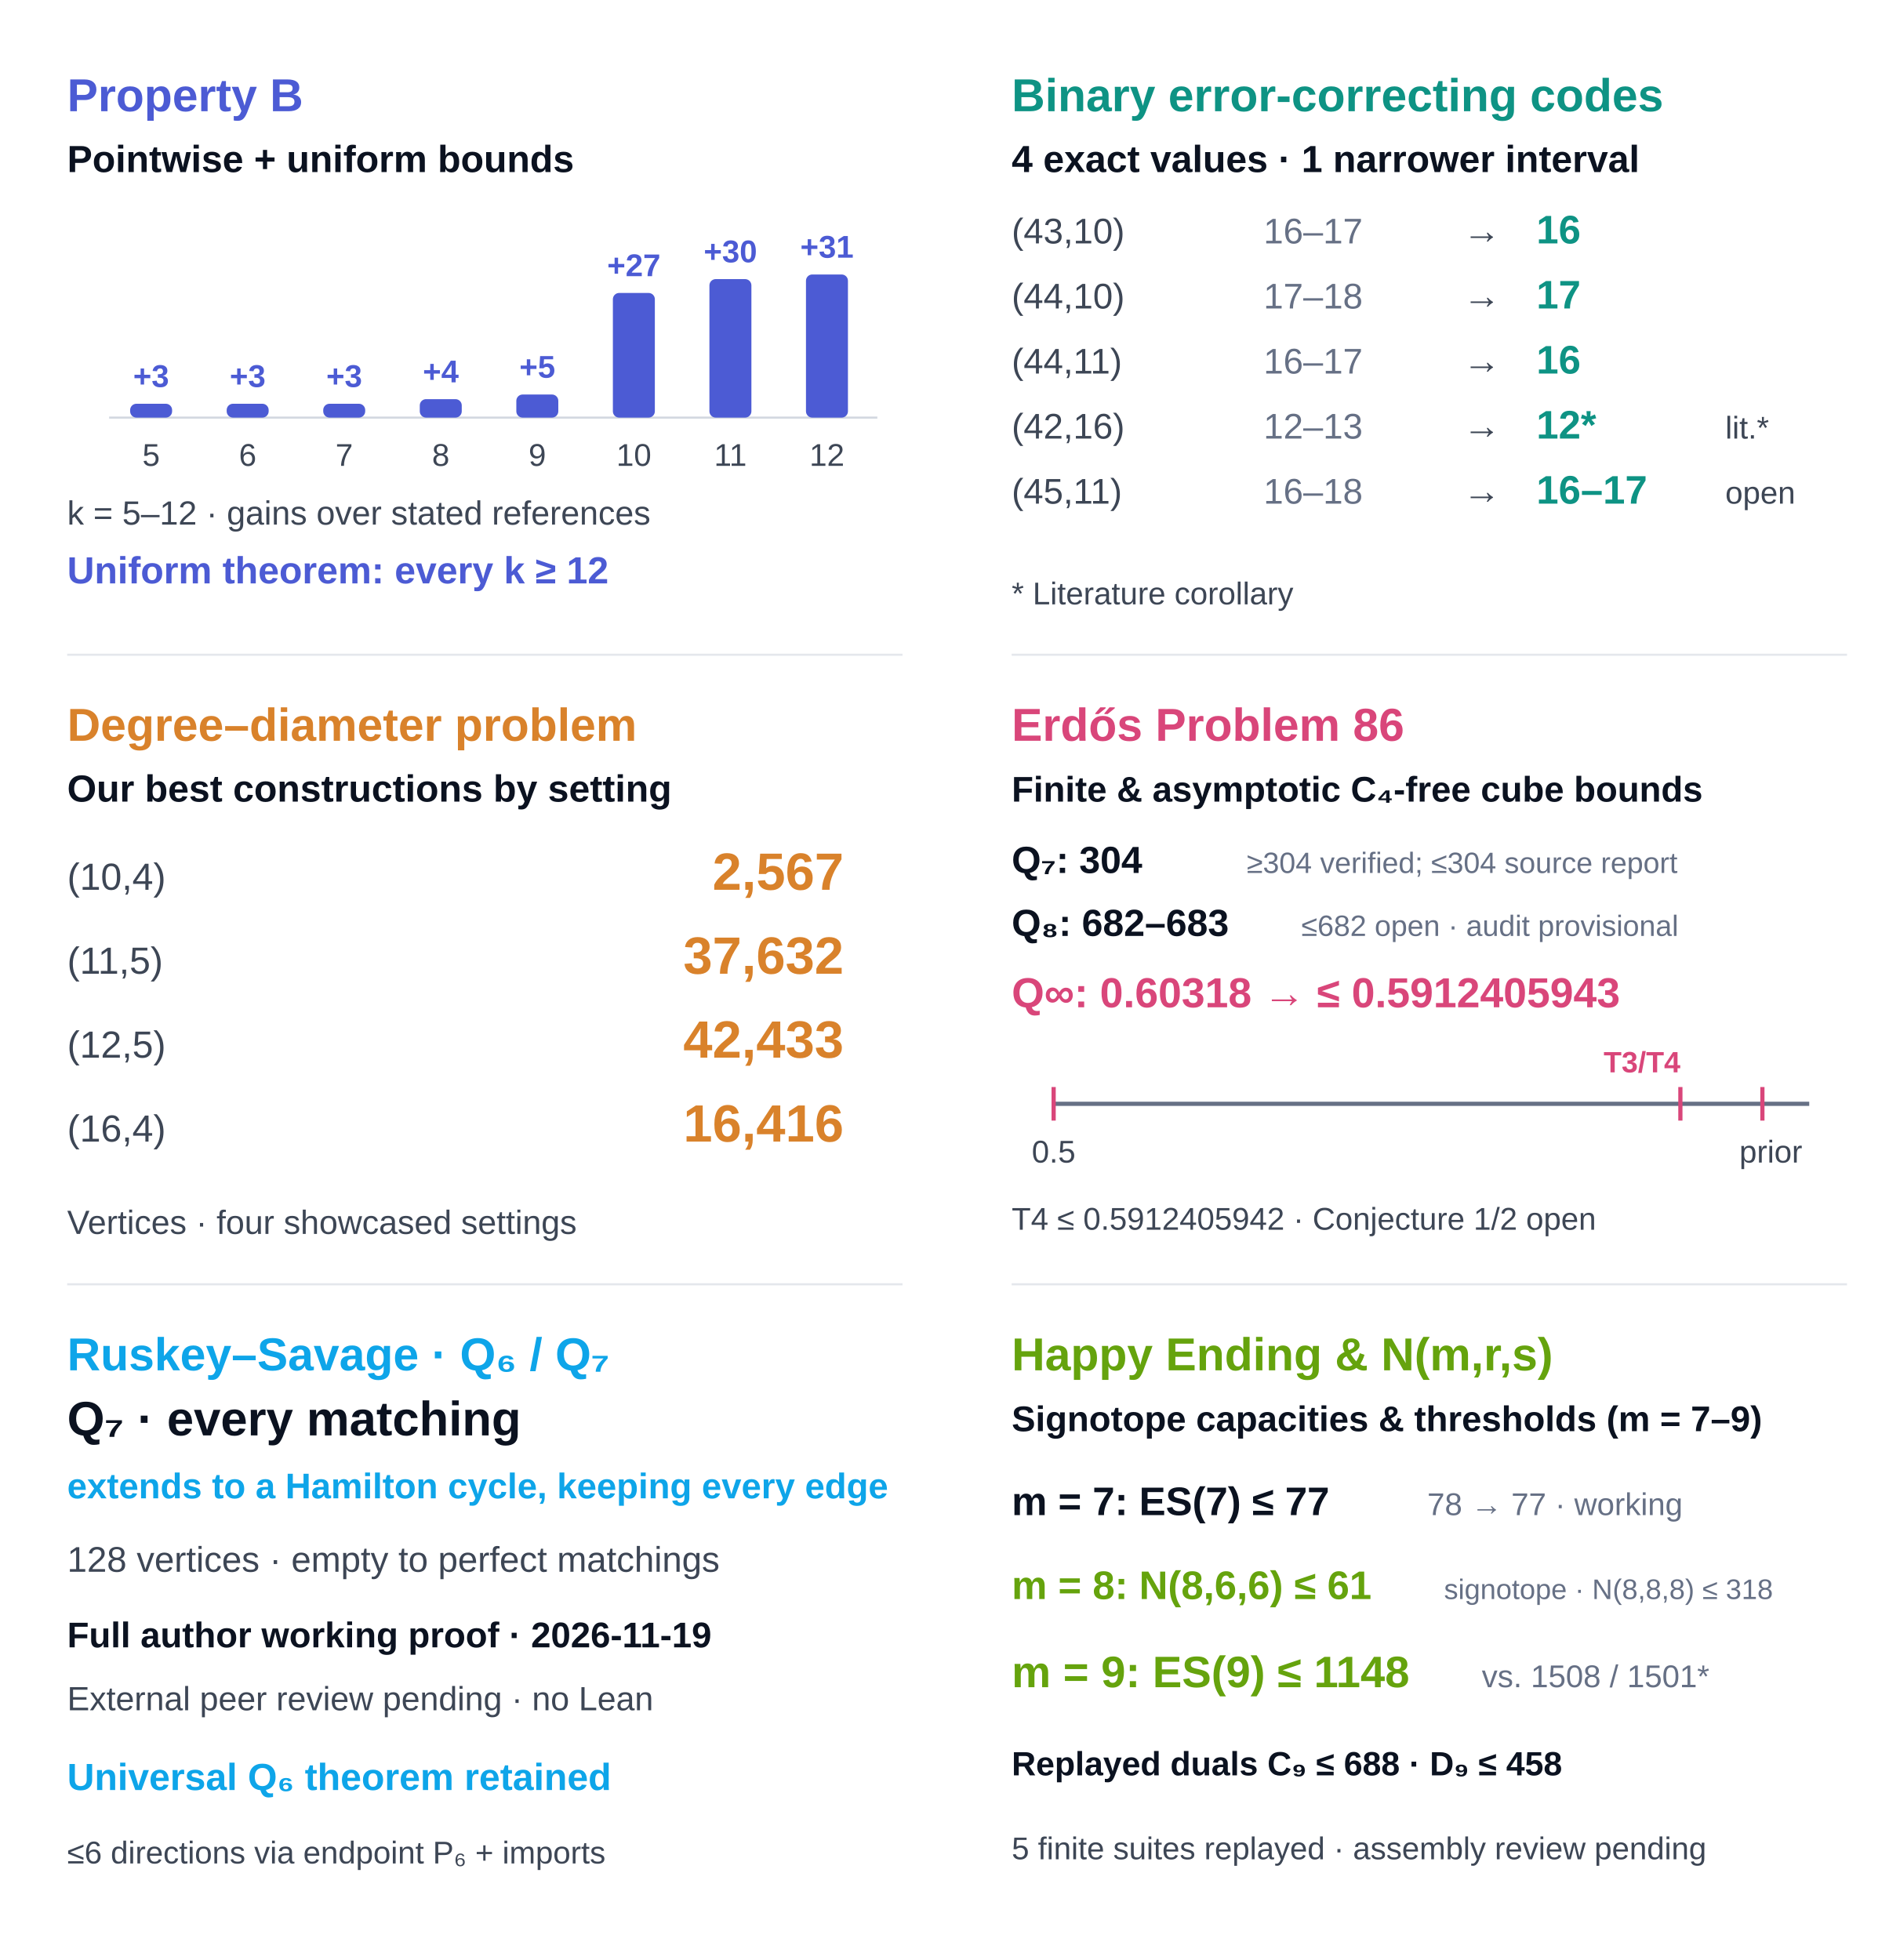
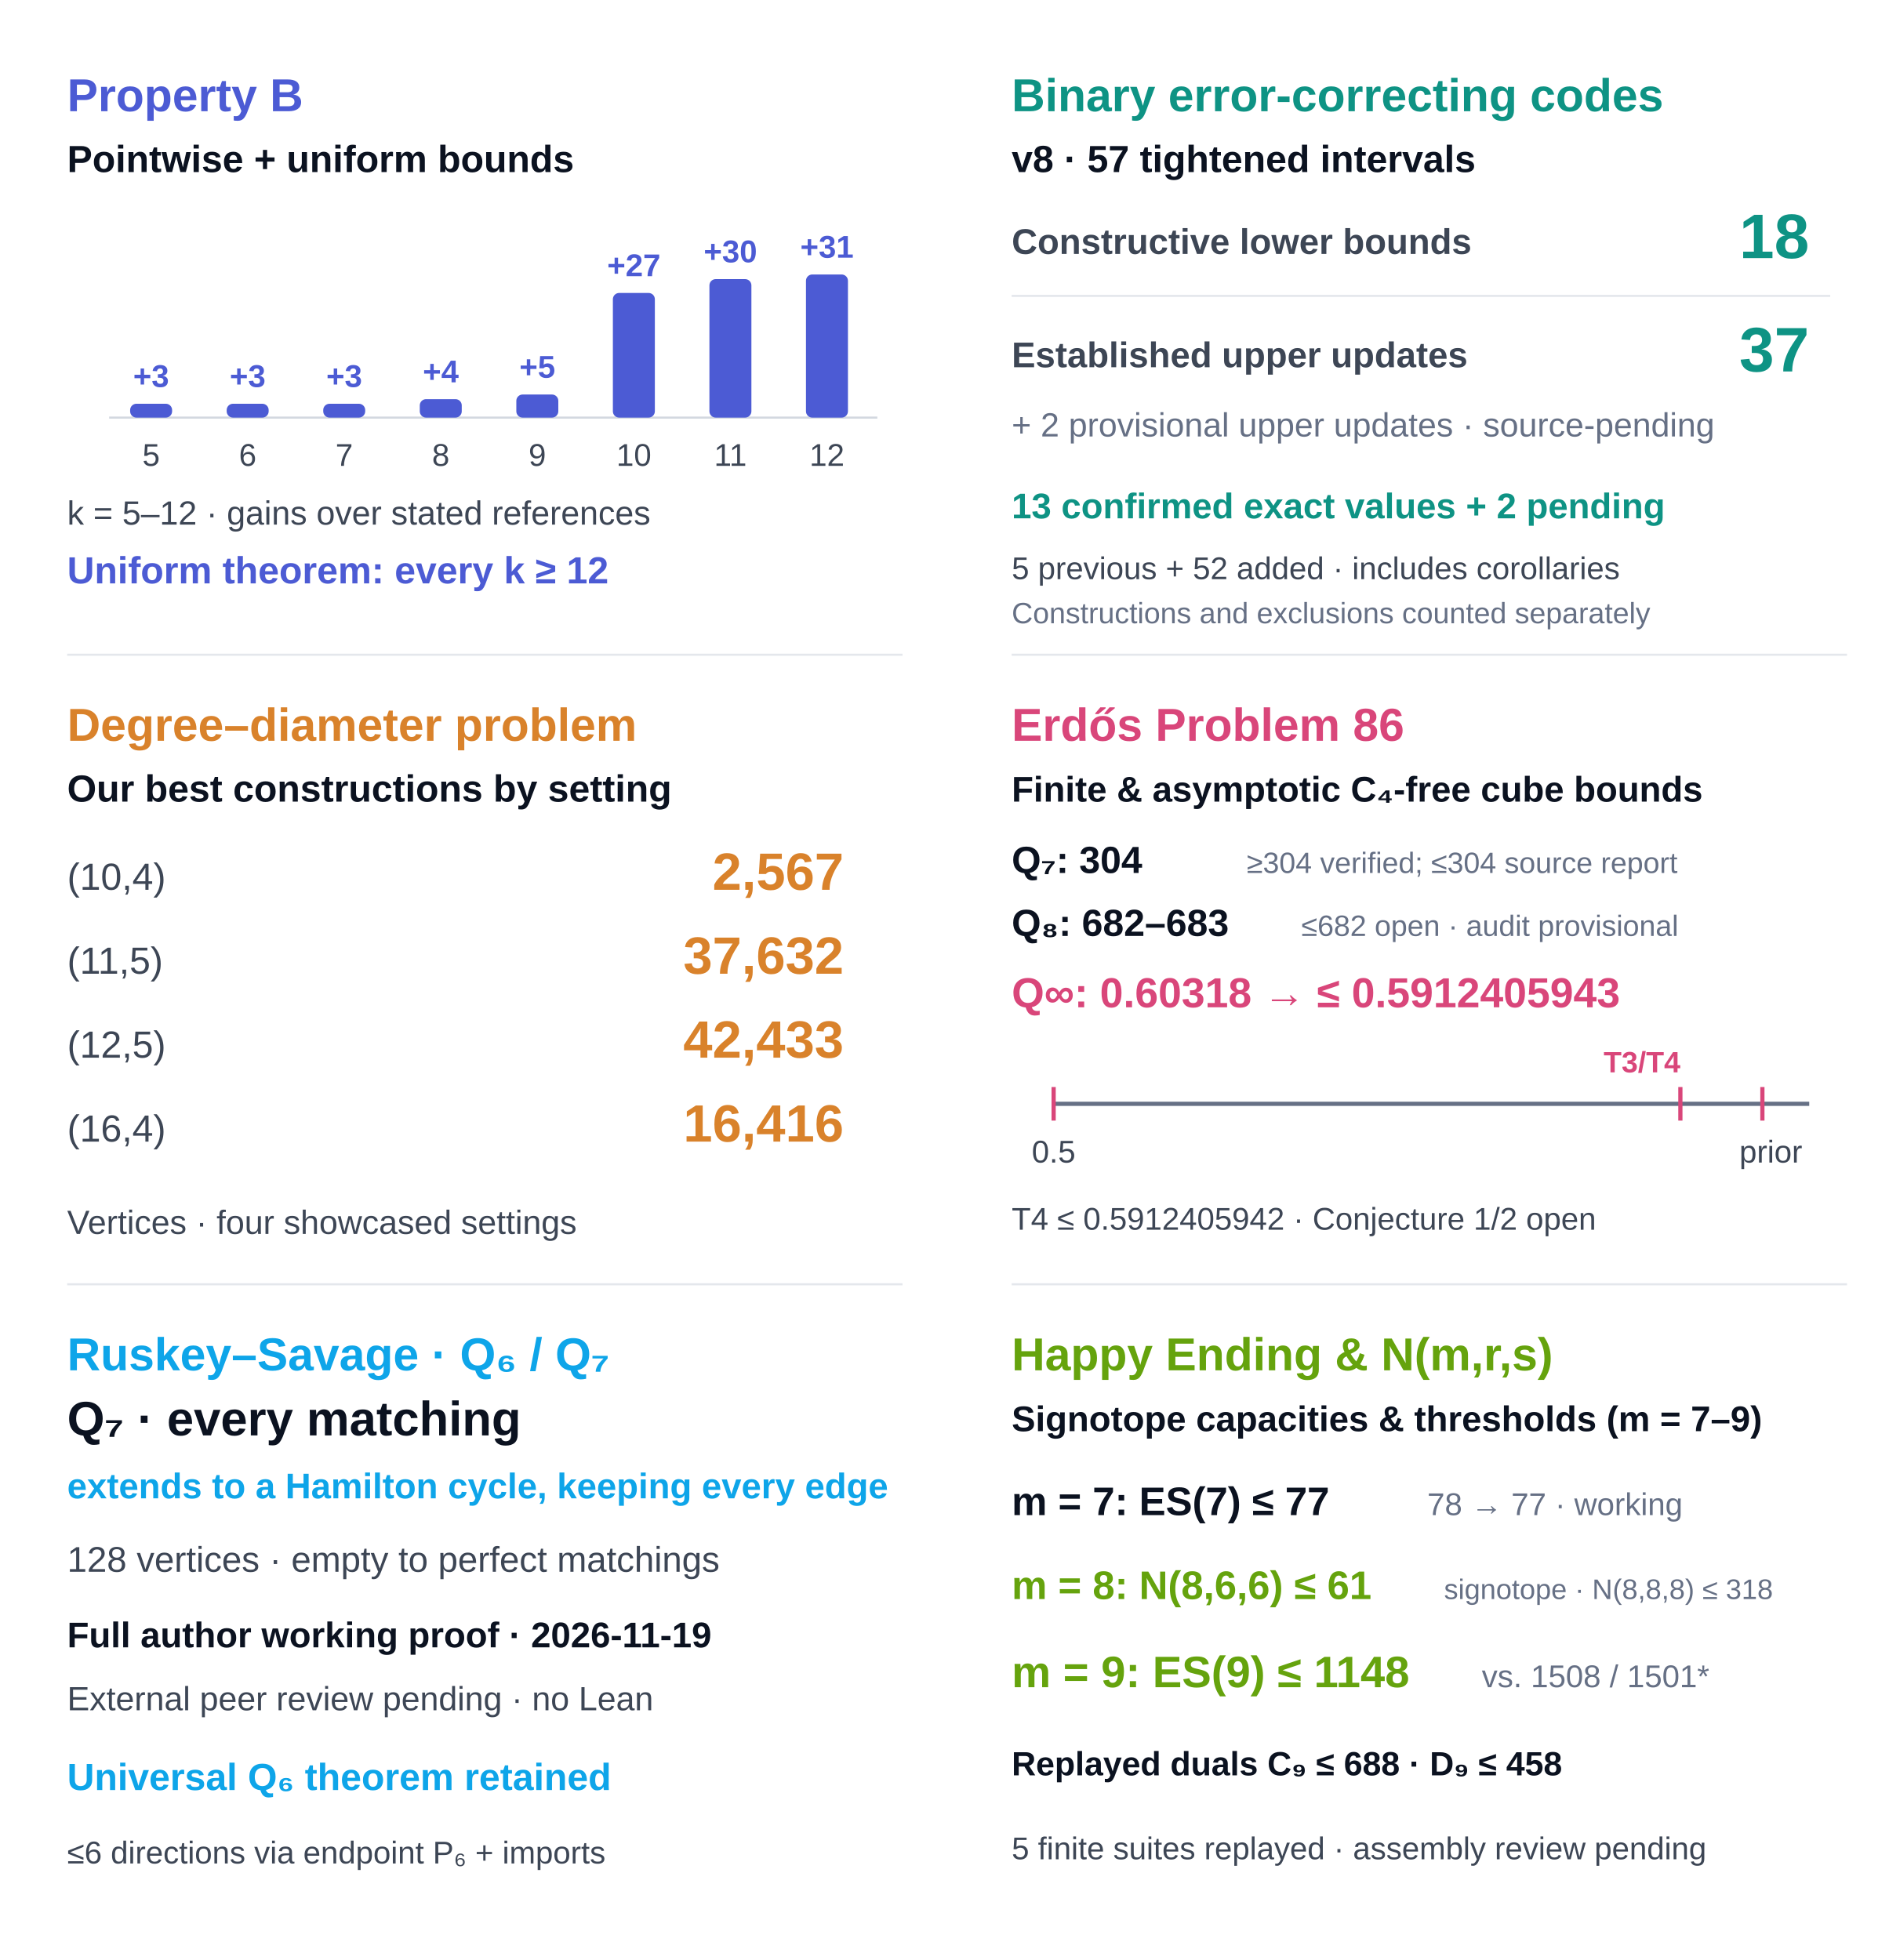
<svg xmlns="http://www.w3.org/2000/svg" width="900" height="934" viewBox="0 0 900 934" role="img">
  <rect width="900" height="934" fill="white" />
  <g font-family="Arial, PingFang SC, Microsoft YaHei, sans-serif">
    <text x="32" y="53" font-size="22" fill="#4C5BD4" font-weight="650" text-anchor="start">Property B</text>
    <text x="32" y="82" font-size="18" fill="#0B1220" font-weight="550" text-anchor="start">Pointwise + uniform bounds</text>
    <line x1="52" y1="199" x2="418" y2="199" stroke="#D3D8E0" stroke-width="1" />
    <rect x="62" y="192.4" width="20" height="6.6" rx="3" fill="#4C5BD4" />
    <text x="72" y="184.4" font-size="15" fill="#4C5BD4" font-weight="600" text-anchor="middle">+3</text>
    <text x="72" y="222" font-size="15" fill="#3D4655" font-weight="400" text-anchor="middle">5</text>
    <rect x="108" y="192.4" width="20" height="6.6" rx="3" fill="#4C5BD4" />
    <text x="118" y="184.4" font-size="15" fill="#4C5BD4" font-weight="600" text-anchor="middle">+3</text>
    <text x="118" y="222" font-size="15" fill="#3D4655" font-weight="400" text-anchor="middle">6</text>
    <rect x="154" y="192.4" width="20" height="6.6" rx="3" fill="#4C5BD4" />
    <text x="164" y="184.4" font-size="15" fill="#4C5BD4" font-weight="600" text-anchor="middle">+3</text>
    <text x="164" y="222" font-size="15" fill="#3D4655" font-weight="400" text-anchor="middle">7</text>
    <rect x="200" y="190.2" width="20" height="8.8" rx="3" fill="#4C5BD4" />
    <text x="210" y="182.2" font-size="15" fill="#4C5BD4" font-weight="600" text-anchor="middle">+4</text>
    <text x="210" y="222" font-size="15" fill="#3D4655" font-weight="400" text-anchor="middle">8</text>
    <rect x="246" y="188.0" width="20" height="11.0" rx="3" fill="#4C5BD4" />
    <text x="256" y="180.0" font-size="15" fill="#4C5BD4" font-weight="600" text-anchor="middle">+5</text>
    <text x="256" y="222" font-size="15" fill="#3D4655" font-weight="400" text-anchor="middle">9</text>
    <rect x="292" y="139.6" width="20" height="59.4" rx="3" fill="#4C5BD4" />
    <text x="302" y="131.6" font-size="15" fill="#4C5BD4" font-weight="600" text-anchor="middle">+27</text>
    <text x="302" y="222" font-size="15" fill="#3D4655" font-weight="400" text-anchor="middle">10</text>
    <rect x="338" y="133.0" width="20" height="66.0" rx="3" fill="#4C5BD4" />
    <text x="348" y="125.0" font-size="15" fill="#4C5BD4" font-weight="600" text-anchor="middle">+30</text>
    <text x="348" y="222" font-size="15" fill="#3D4655" font-weight="400" text-anchor="middle">11</text>
    <rect x="384" y="130.8" width="20" height="68.2" rx="3" fill="#4C5BD4" />
    <text x="394" y="122.8" font-size="15" fill="#4C5BD4" font-weight="600" text-anchor="middle">+31</text>
    <text x="394" y="222" font-size="15" fill="#3D4655" font-weight="400" text-anchor="middle">12</text>
    <text x="32" y="250" font-size="16" fill="#3D4655" font-weight="400" text-anchor="start">k = 5–12 · gains over stated references</text>
    <text x="32" y="278" font-size="18" fill="#4C5BD4" font-weight="550" text-anchor="start">Uniform theorem: every k ≥ 12</text>
    <line x1="32" y1="312" x2="430" y2="312" stroke="#E4E7EC" stroke-width="1" />
    <text x="482" y="53" font-size="22" fill="#0E9384" font-weight="650" text-anchor="start">Binary error-correcting codes</text>
-     <text x="482" y="82" font-size="18" fill="#0B1220" font-weight="550" text-anchor="start">4 exact values · 1 narrower interval</text>
-     <text x="482" y="116" font-size="17" fill="#3D4655" font-weight="400" text-anchor="start">(43,10)</text>
-     <text x="602" y="116" font-size="17" fill="#667085" font-weight="400" text-anchor="start">16–17</text>
-     <text x="697" y="116" font-size="18" fill="#3D4655" font-weight="400" text-anchor="start">→</text>
-     <text x="732" y="116" font-size="19" fill="#0E9384" font-weight="650" text-anchor="start">16</text>
-     <text x="822" y="116" font-size="15" fill="#3D4655" font-weight="400" text-anchor="start" />
-     <text x="482" y="147" font-size="17" fill="#3D4655" font-weight="400" text-anchor="start">(44,10)</text>
-     <text x="602" y="147" font-size="17" fill="#667085" font-weight="400" text-anchor="start">17–18</text>
-     <text x="697" y="147" font-size="18" fill="#3D4655" font-weight="400" text-anchor="start">→</text>
-     <text x="732" y="147" font-size="19" fill="#0E9384" font-weight="650" text-anchor="start">17</text>
-     <text x="822" y="147" font-size="15" fill="#3D4655" font-weight="400" text-anchor="start" />
-     <text x="482" y="178" font-size="17" fill="#3D4655" font-weight="400" text-anchor="start">(44,11)</text>
-     <text x="602" y="178" font-size="17" fill="#667085" font-weight="400" text-anchor="start">16–17</text>
-     <text x="697" y="178" font-size="18" fill="#3D4655" font-weight="400" text-anchor="start">→</text>
-     <text x="732" y="178" font-size="19" fill="#0E9384" font-weight="650" text-anchor="start">16</text>
-     <text x="822" y="178" font-size="15" fill="#3D4655" font-weight="400" text-anchor="start" />
-     <text x="482" y="209" font-size="17" fill="#3D4655" font-weight="400" text-anchor="start">(42,16)</text>
-     <text x="602" y="209" font-size="17" fill="#667085" font-weight="400" text-anchor="start">12–13</text>
-     <text x="697" y="209" font-size="18" fill="#3D4655" font-weight="400" text-anchor="start">→</text>
-     <text x="732" y="209" font-size="19" fill="#0E9384" font-weight="650" text-anchor="start">12*</text>
-     <text x="822" y="209" font-size="15" fill="#3D4655" font-weight="400" text-anchor="start">lit.*</text>
-     <text x="482" y="240" font-size="17" fill="#3D4655" font-weight="400" text-anchor="start">(45,11)</text>
-     <text x="602" y="240" font-size="17" fill="#667085" font-weight="400" text-anchor="start">16–18</text>
-     <text x="697" y="240" font-size="18" fill="#3D4655" font-weight="400" text-anchor="start">→</text>
-     <text x="732" y="240" font-size="19" fill="#0E9384" font-weight="650" text-anchor="start">16–17</text>
-     <text x="822" y="240" font-size="15" fill="#3D4655" font-weight="400" text-anchor="start">open</text>
-     <text x="482" y="288" font-size="15" fill="#3D4655" font-weight="400" text-anchor="start">* Literature corollary</text>
+     <text x="482" y="82" font-size="18" fill="#0B1220" font-weight="550" text-anchor="start">v8 · 57 tightened intervals</text>
+     <text x="482" y="121" font-size="17" fill="#3D4655" font-weight="550" text-anchor="start">Constructive lower bounds</text>
+     <text x="862" y="123" font-size="30" fill="#0E9384" font-weight="650" text-anchor="end">18</text>
+     <line x1="482" y1="141" x2="872" y2="141" stroke="#E4E7EC" stroke-width="1" />
+     <text x="482" y="175" font-size="17" fill="#3D4655" font-weight="550" text-anchor="start">Established upper updates</text>
+     <text x="862" y="177" font-size="30" fill="#0E9384" font-weight="650" text-anchor="end">37</text>
+     <text x="482" y="208" font-size="16" fill="#667085" font-weight="400" text-anchor="start">+ 2 provisional upper updates · source-pending</text>
+     <text x="482" y="247" font-size="17" fill="#0E9384" font-weight="600" text-anchor="start">13 confirmed exact values + 2 pending</text>
+     <text x="482" y="276" font-size="15" fill="#3D4655" font-weight="400" text-anchor="start">5 previous + 52 added · includes corollaries</text>
+     <text x="482" y="297" font-size="14" fill="#667085" font-weight="400" text-anchor="start">Constructions and exclusions counted separately</text>
    <line x1="482" y1="312" x2="880" y2="312" stroke="#E4E7EC" stroke-width="1" />
    <text x="32" y="353" font-size="22" fill="#D9822B" font-weight="650" text-anchor="start">Degree–diameter problem</text>
    <text x="32" y="382" font-size="18" fill="#0B1220" font-weight="550" text-anchor="start">Our best constructions by setting</text>
    <text x="32" y="424" font-size="18" fill="#3D4655" font-weight="400" text-anchor="start">(10,4)</text>
    <text x="402" y="424" font-size="25" fill="#D9822B" font-weight="650" text-anchor="end">2,567</text>
    <text x="32" y="464" font-size="18" fill="#3D4655" font-weight="400" text-anchor="start">(11,5)</text>
    <text x="402" y="464" font-size="25" fill="#D9822B" font-weight="650" text-anchor="end">37,632</text>
    <text x="32" y="504" font-size="18" fill="#3D4655" font-weight="400" text-anchor="start">(12,5)</text>
    <text x="402" y="504" font-size="25" fill="#D9822B" font-weight="650" text-anchor="end">42,433</text>
    <text x="32" y="544" font-size="18" fill="#3D4655" font-weight="400" text-anchor="start">(16,4)</text>
    <text x="402" y="544" font-size="25" fill="#D9822B" font-weight="650" text-anchor="end">16,416</text>
    <text x="32" y="588" font-size="16" fill="#3D4655" font-weight="400" text-anchor="start">Vertices · four showcased settings</text>
    <line x1="32" y1="612" x2="430" y2="612" stroke="#E4E7EC" stroke-width="1" />
    <text x="482" y="353" font-size="22" fill="#D9467A" font-weight="650" text-anchor="start">Erdős Problem 86</text>
    <text x="482" y="382" font-size="17" fill="#0B1220" font-weight="550" text-anchor="start">Finite &amp; asymptotic C₄-free cube bounds</text>
    <text x="482" y="416" font-size="18" fill="#0B1220" font-weight="600" text-anchor="start">Q₇: 304</text>
    <text x="594" y="416" font-size="14" fill="#667085" font-weight="400" text-anchor="start">≥304 verified; ≤304 source report</text>
    <text x="482" y="446" font-size="18" fill="#0B1220" font-weight="600" text-anchor="start">Q₈: 682–683</text>
    <text x="620" y="446" font-size="14" fill="#667085" font-weight="400" text-anchor="start">≤682 open · audit provisional</text>
    <text x="482" y="480" font-size="20" fill="#D9467A" font-weight="650" text-anchor="start">Q∞: 0.60318 → ≤ 0.5912405943</text>
    <line x1="502.0" y1="526" x2="862.0" y2="526" stroke="#667085" stroke-width="2" />
    <line x1="502.0" y1="518" x2="502.0" y2="534" stroke="#D9467A" stroke-width="2" />
    <line x1="800.606" y1="518" x2="800.606" y2="534" stroke="#D9467A" stroke-width="2" />
    <line x1="839.68" y1="518" x2="839.68" y2="534" stroke="#D9467A" stroke-width="2" />
    <text x="502.0" y="554" font-size="15" fill="#3D4655" font-weight="400" text-anchor="middle">0.5</text>
    <text x="800.606" y="511" font-size="14" fill="#D9467A" font-weight="600" text-anchor="end">T3/T4</text>
    <text x="843.68" y="554" font-size="15" fill="#3D4655" font-weight="400" text-anchor="middle">prior</text>
    <text x="482" y="586" font-size="15" fill="#3D4655" font-weight="400" text-anchor="start">T4 ≤ 0.5912405942 · Conjecture 1/2 open</text>
    <line x1="482" y1="612" x2="880" y2="612" stroke="#E4E7EC" stroke-width="1" />
    <text x="32" y="653" font-size="22" fill="#0EA5E9" font-weight="650" text-anchor="start">Ruskey–Savage · Q₆ / Q₇</text>
    <text x="32" y="684" font-size="23" fill="#0B1220" font-weight="600" text-anchor="start">Q₇ · every matching</text>
    <text x="32" y="714" font-size="17" fill="#0EA5E9" font-weight="600" text-anchor="start">extends to a Hamilton cycle, keeping every edge</text>
    <text x="32" y="749" font-size="17" fill="#3D4655" font-weight="400" text-anchor="start">128 vertices · empty to perfect matchings</text>
    <text x="32" y="785" font-size="17" fill="#0B1220" font-weight="550" text-anchor="start">Full author working proof · 2026-11-19</text>
    <text x="32" y="815" font-size="16" fill="#3D4655" font-weight="400" text-anchor="start">External peer review pending · no Lean</text>
    <text x="32" y="853" font-size="18" fill="#0EA5E9" font-weight="550" text-anchor="start">Universal Q₆ theorem retained</text>
    <text x="32" y="888" font-size="15" fill="#3D4655" font-weight="400" text-anchor="start">≤6 directions via endpoint P₆ + imports</text>
    <text x="482" y="653" font-size="22" fill="#65A30D" font-weight="650" text-anchor="start">Happy Ending &amp; N(m,r,s)</text>
    <text x="482" y="682" font-size="17" fill="#0B1220" font-weight="550" text-anchor="start">Signotope capacities &amp; thresholds (m = 7–9)</text>
    <text x="482" y="722" font-size="19" fill="#0B1220" font-weight="600" text-anchor="start">m = 7: ES(7) ≤ 77</text>
    <text x="680" y="722" font-size="15" fill="#667085" font-weight="400" text-anchor="start">78 → 77 · working</text>
    <text x="482" y="762" font-size="19" fill="#65A30D" font-weight="650" text-anchor="start">m = 8: N(8,6,6) ≤ 61</text>
    <text x="688" y="762" font-size="13.5" fill="#667085" font-weight="400" text-anchor="start">signotope · N(8,8,8) ≤ 318</text>
    <text x="482" y="804" font-size="21" fill="#65A30D" font-weight="650" text-anchor="start">m = 9: ES(9) ≤ 1148</text>
    <text x="706" y="804" font-size="15" fill="#667085" font-weight="400" text-anchor="start">vs. 1508 / 1501*</text>
    <text x="482" y="846" font-size="16" fill="#0B1220" font-weight="550" text-anchor="start">Replayed duals C₉ ≤ 688 · D₉ ≤ 458</text>
    <text x="482" y="886" font-size="15" fill="#3D4655" font-weight="400" text-anchor="start">5 finite suites replayed · assembly review pending</text>
  </g>
</svg>
